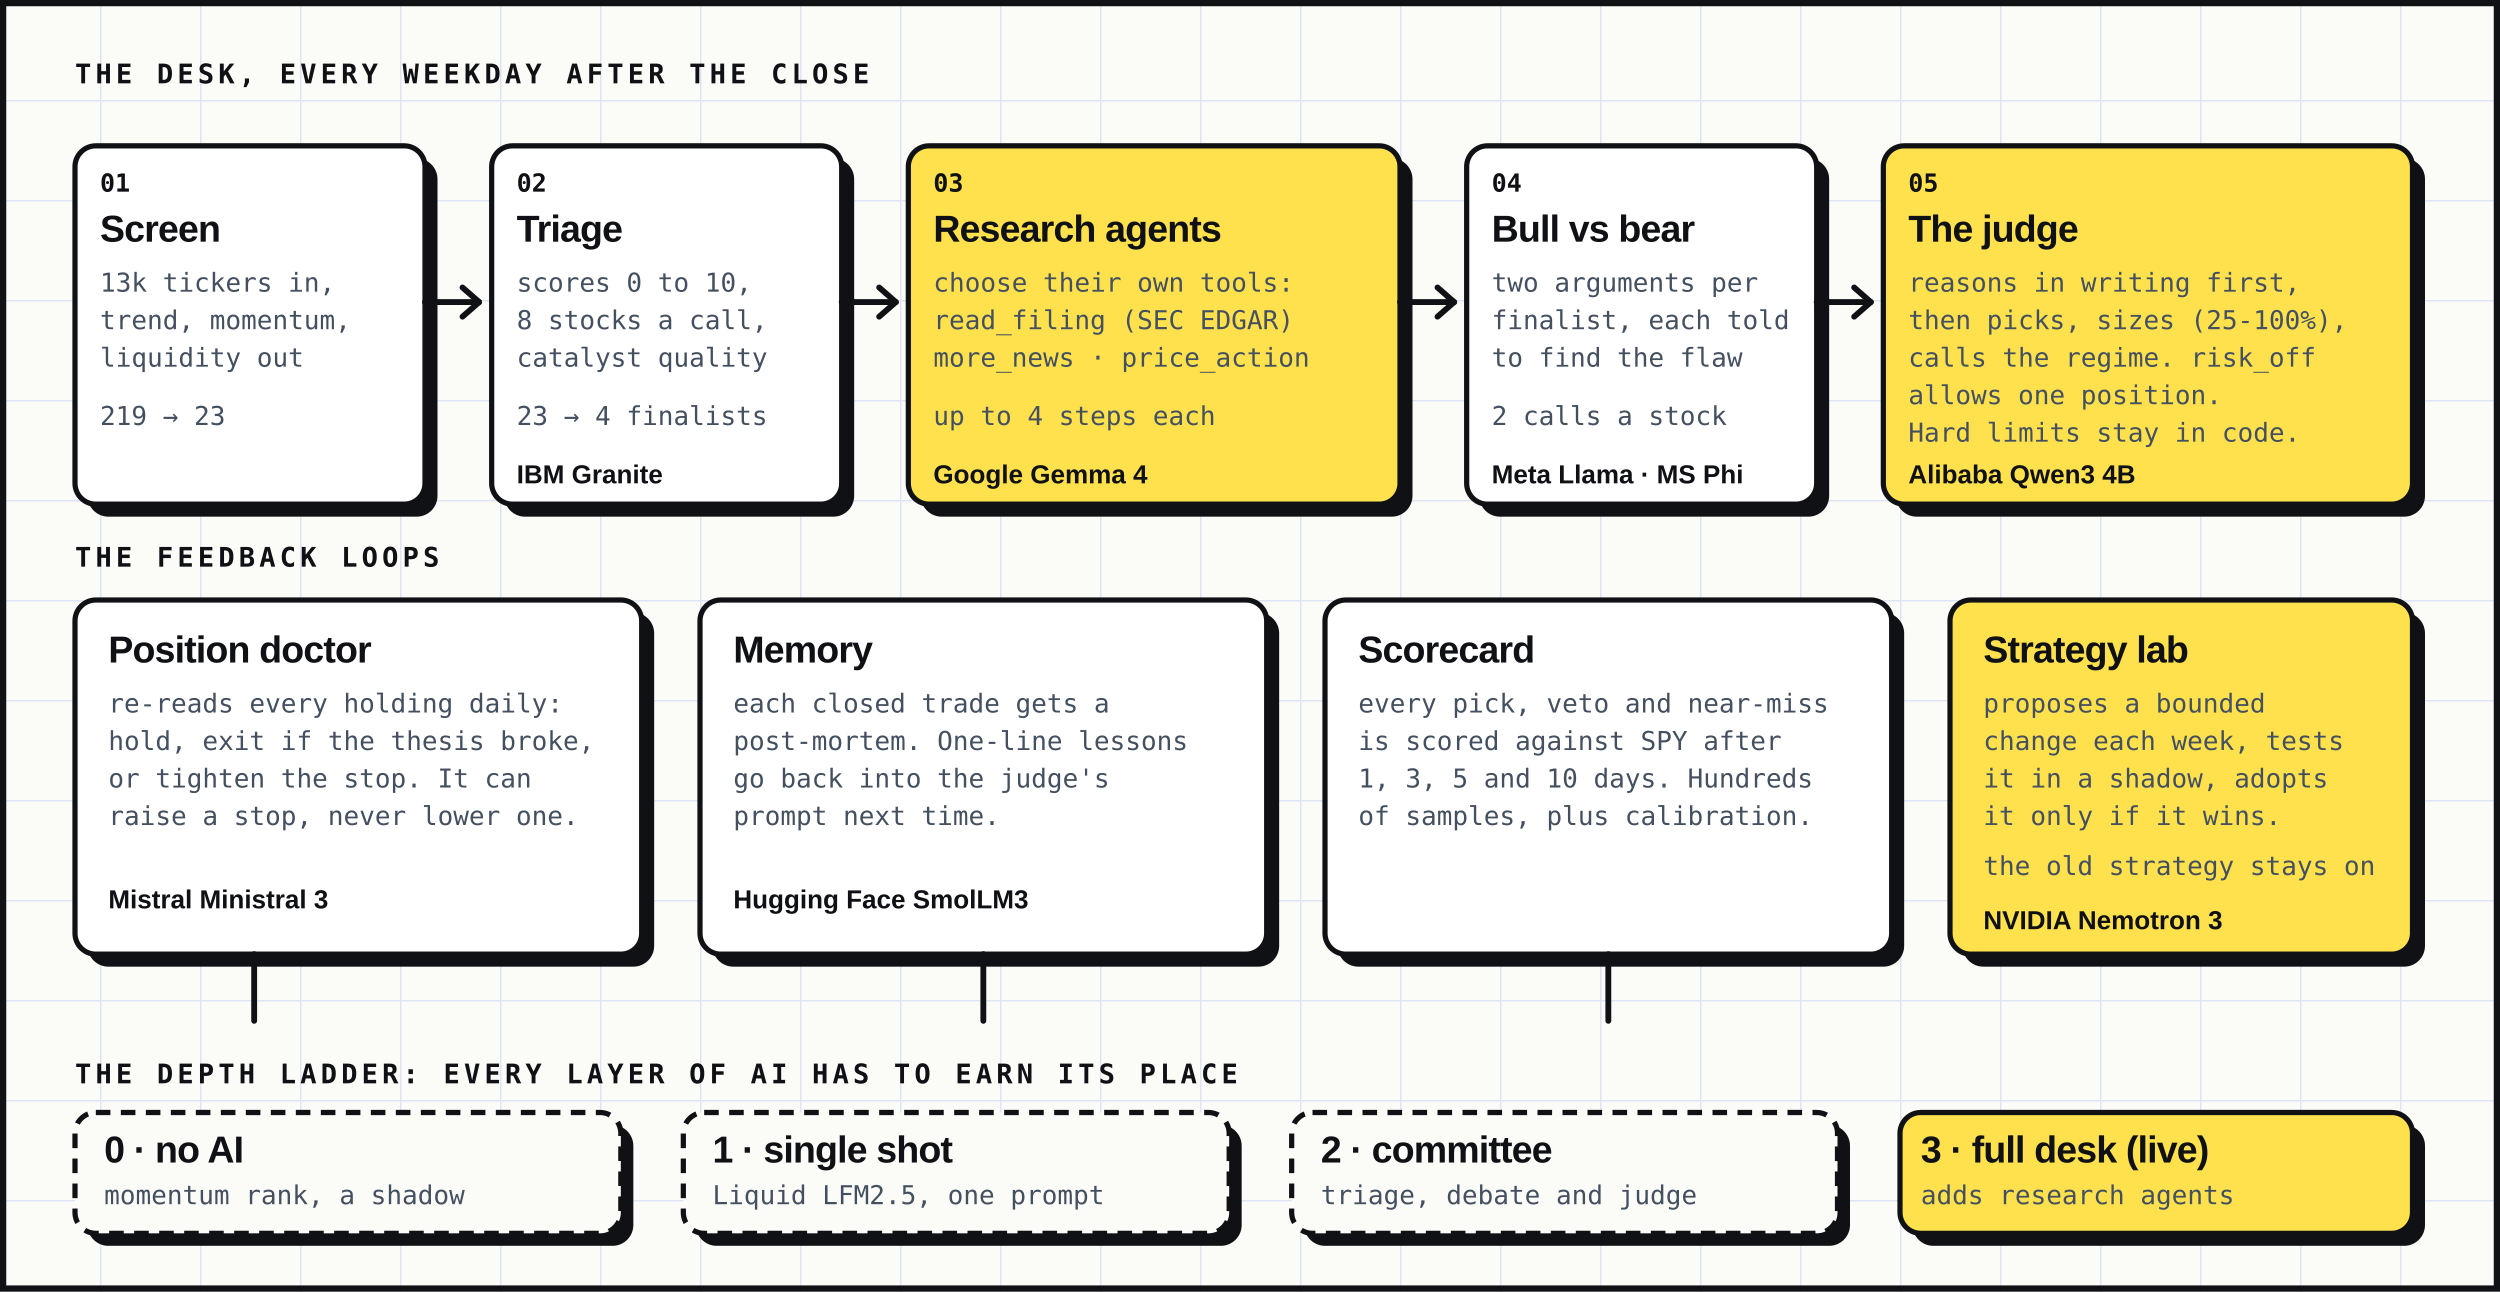
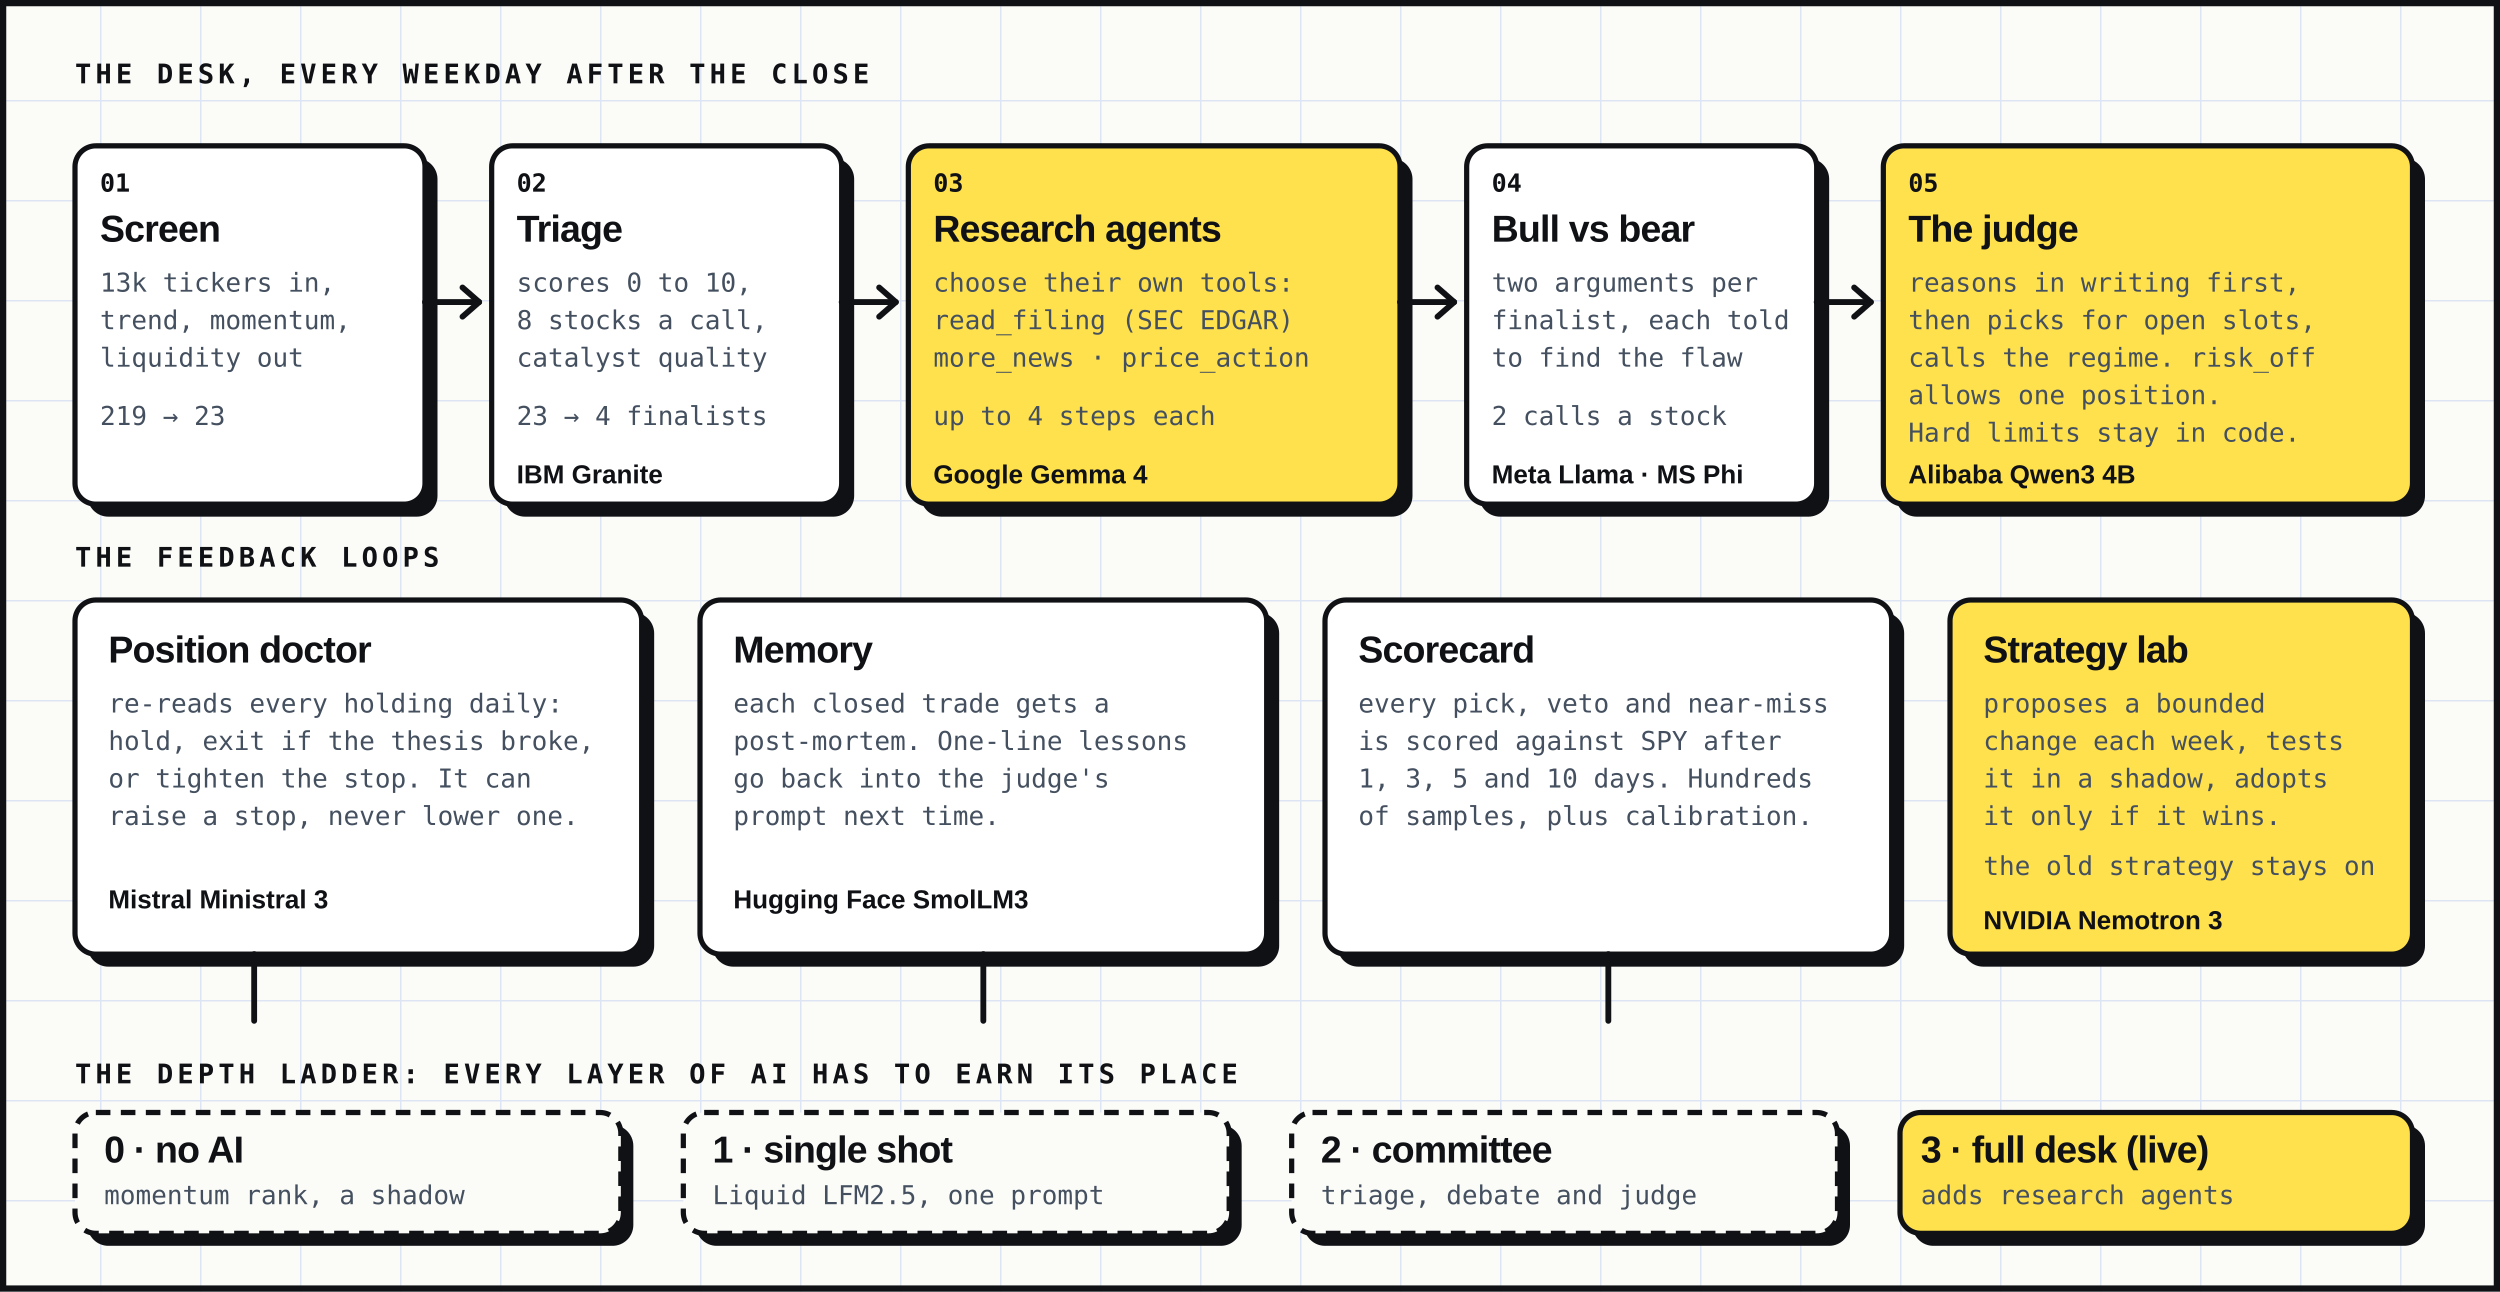
<svg xmlns="http://www.w3.org/2000/svg" viewBox="0 0 1200 620" role="img" aria-label="The investment desk: screen, triage, research agents with tools, bull and bear debate, judge, then the position doctor, memory, scorecard and the depth ladder feed back in">
  <defs>
    <pattern id="g" width="48" height="48" patternUnits="userSpaceOnUse">
      <path d="M48 0H0V48" fill="none" stroke="#dde5f4" stroke-width="1.4" />
    </pattern>
  </defs>
  <style>
text{font-family:'Helvetica Neue',Arial,sans-serif;fill:#0f1115}
.h{font-family:ui-monospace,Menlo,Consolas,monospace;font-size:13px;font-weight:700;letter-spacing:2px}
.t{font-size:18px;font-weight:900;letter-spacing:-.4px}
.s{font-size:12.5px;fill:#44505f;font-family:ui-monospace,Menlo,Consolas,monospace}
.n{font-family:ui-monospace,Menlo,Consolas,monospace;font-size:12px;font-weight:700}
.b{fill:#fff;stroke:#0f1115;stroke-width:2.5}
.y{fill:#ffe14d;stroke:#0f1115;stroke-width:2.5}
.d{fill:#fbfbf8;stroke:#0f1115;stroke-width:2.5;stroke-dasharray:7 5}
.sh{fill:#0f1115}
.a{fill:none;stroke:#0f1115;stroke-width:2.8;stroke-linecap:round;stroke-linejoin:round}
</style>
  <rect width="1200" height="620" fill="#fbfbf8" />
  <rect width="1200" height="620" fill="url(#g)" />
  <rect x="1.5" y="1.5" width="1197" height="617" fill="none" stroke="#0f1115" stroke-width="3" />
  <text class="h" x="36" y="40">THE DESK, EVERY WEEKDAY AFTER THE CLOSE</text>
  <rect class="sh" x="42" y="76" width="168" height="172" rx="10" />
  <rect class="b" x="36" y="70" width="168" height="172" rx="10" />
  <text class="n" x="48" y="92">01</text>
  <text class="t" x="48" y="116">Screen</text>
  <text class="s" x="48" y="140">13k tickers in,</text>
  <text class="s" x="48" y="158">trend, momentum,</text>
  <text class="s" x="48" y="176">liquidity out</text>
  <text class="s" x="48" y="204">219 → 23</text>
  <rect class="sh" x="242" y="76" width="168" height="172" rx="10" />
  <rect class="b" x="236" y="70" width="168" height="172" rx="10" />
  <text class="n" x="248" y="92">02</text>
  <text class="t" x="248" y="116">Triage</text>
  <text class="s" x="248" y="140">scores 0 to 10,</text>
  <text class="s" x="248" y="158">8 stocks a call,</text>
  <text class="s" x="248" y="176">catalyst quality</text>
  <text class="s" x="248" y="204">23 → 4 finalists</text>
  <rect class="sh" x="442" y="76" width="236" height="172" rx="10" />
  <rect class="y" x="436" y="70" width="236" height="172" rx="10" />
  <text class="n" x="448" y="92">03</text>
  <text class="t" x="448" y="116">Research agents</text>
  <text class="s" x="448" y="140">choose their own tools:</text>
  <text class="s" x="448" y="158">read_filing (SEC EDGAR)</text>
  <text class="s" x="448" y="176">more_news · price_action</text>
  <text class="s" x="448" y="204">up to 4 steps each</text>
  <rect class="sh" x="710" y="76" width="168" height="172" rx="10" />
  <rect class="b" x="704" y="70" width="168" height="172" rx="10" />
  <text class="n" x="716" y="92">04</text>
  <text class="t" x="716" y="116">Bull vs bear</text>
  <text class="s" x="716" y="140">two arguments per</text>
  <text class="s" x="716" y="158">finalist, each told</text>
  <text class="s" x="716" y="176">to find the flaw</text>
  <text class="s" x="716" y="204">2 calls a stock</text>
  <rect class="sh" x="910" y="76" width="254" height="172" rx="10" />
  <rect class="y" x="904" y="70" width="254" height="172" rx="10" />
  <text class="n" x="916" y="92">05</text>
  <text class="t" x="916" y="116">The judge</text>
  <text class="s" x="916" y="140">reasons in writing first,</text>
-   <text class="s" x="916" y="158">then picks, sizes (25-100%),</text>
+   <text class="s" x="916" y="158">then picks for open slots,</text>
  <text class="s" x="916" y="176">calls the regime. risk_off</text>
  <text class="s" x="916" y="194">allows one position.</text>
  <text class="s" x="916" y="212">Hard limits stay in code.</text>
  <g class="a">
    <path d="M204 145h26M404 145h26M672 145h26M872 145h26" />
    <path d="M222 138l8 7-8 7M422 138l8 7-8 7M690 138l8 7-8 7M890 138l8 7-8 7" />
  </g>
  <text class="h" x="36" y="272">THE FEEDBACK LOOPS</text>
  <rect class="sh" x="42" y="294" width="272" height="170" rx="10" />
  <rect class="b" x="36" y="288" width="272" height="170" rx="10" />
  <text class="t" x="52" y="318">Position doctor</text>
  <text class="s" x="52" y="342">re-reads every holding daily:</text>
  <text class="s" x="52" y="360">hold, exit if the thesis broke,</text>
  <text class="s" x="52" y="378">or tighten the stop. It can</text>
  <text class="s" x="52" y="396">raise a stop, never lower one.</text>
  <rect class="sh" x="342" y="294" width="272" height="170" rx="10" />
  <rect class="b" x="336" y="288" width="272" height="170" rx="10" />
  <text class="t" x="352" y="318">Memory</text>
  <text class="s" x="352" y="342">each closed trade gets a</text>
  <text class="s" x="352" y="360">post-mortem. One-line lessons</text>
  <text class="s" x="352" y="378">go back into the judge's</text>
  <text class="s" x="352" y="396">prompt next time.</text>
  <rect class="sh" x="642" y="294" width="272" height="170" rx="10" />
  <rect class="b" x="636" y="288" width="272" height="170" rx="10" />
  <text class="t" x="652" y="318">Scorecard</text>
  <text class="s" x="652" y="342">every pick, veto and near-miss</text>
  <text class="s" x="652" y="360">is scored against SPY after</text>
  <text class="s" x="652" y="378">1, 3, 5 and 10 days. Hundreds</text>
  <text class="s" x="652" y="396">of samples, plus calibration.</text>
  <rect class="sh" x="942" y="294" width="222" height="170" rx="10" />
  <rect class="y" x="936" y="288" width="222" height="170" rx="10" />
  <text class="t" x="952" y="318">Strategy lab</text>
  <text class="s" x="952" y="342">proposes a bounded</text>
  <text class="s" x="952" y="360">change each week, tests</text>
  <text class="s" x="952" y="378">it in a shadow, adopts</text>
  <text class="s" x="952" y="396">it only if it wins.</text>
  <text class="s" x="952" y="420">the old strategy stays on</text>
  <g class="a">
    <path d="M122 458V490" />
    <path d="M472 458V490" />
    <path d="M772 458V490" />
  </g>
  <text class="h" x="36" y="520">THE DEPTH LADDER: EVERY LAYER OF AI HAS TO EARN ITS PLACE</text>
  <rect class="sh" x="42" y="540" width="262" height="58" rx="10" />
  <rect class="d" x="36" y="534" width="262" height="58" rx="10" />
  <text class="t" x="50" y="558">0 · no AI</text>
  <text class="s" x="50" y="578">momentum rank, a shadow</text>
  <rect class="sh" x="334" y="540" width="262" height="58" rx="10" />
  <rect class="d" x="328" y="534" width="262" height="58" rx="10" />
  <text class="t" x="342" y="558">1 · single shot</text>
  <text class="s" x="342" y="578">Liquid LFM2.5, one prompt</text>
  <rect class="sh" x="626" y="540" width="262" height="58" rx="10" />
  <rect class="d" x="620" y="534" width="262" height="58" rx="10" />
  <text class="t" x="634" y="558">2 · committee</text>
  <text class="s" x="634" y="578">triage, debate and judge</text>
  <rect class="sh" x="918" y="540" width="246" height="58" rx="10" />
  <rect class="y" x="912" y="534" width="246" height="58" rx="10" />
  <text class="t" x="922" y="558">3 · full desk (live)</text>
  <text class="s" x="922" y="578">adds research agents</text>
  <g class="s" font-weight="700" style="fill:#0f1115">
    <text x="248" y="232">IBM Granite</text>
    <text x="448" y="232">Google Gemma 4</text>
    <text x="716" y="232">Meta Llama · MS Phi</text>
    <text x="916" y="232">Alibaba Qwen3 4B</text>
    <text x="52" y="436">Mistral Ministral 3</text>
    <text x="352" y="436">Hugging Face SmolLM3</text>
    <text x="952" y="446">NVIDIA Nemotron 3</text>
  </g>
</svg>
